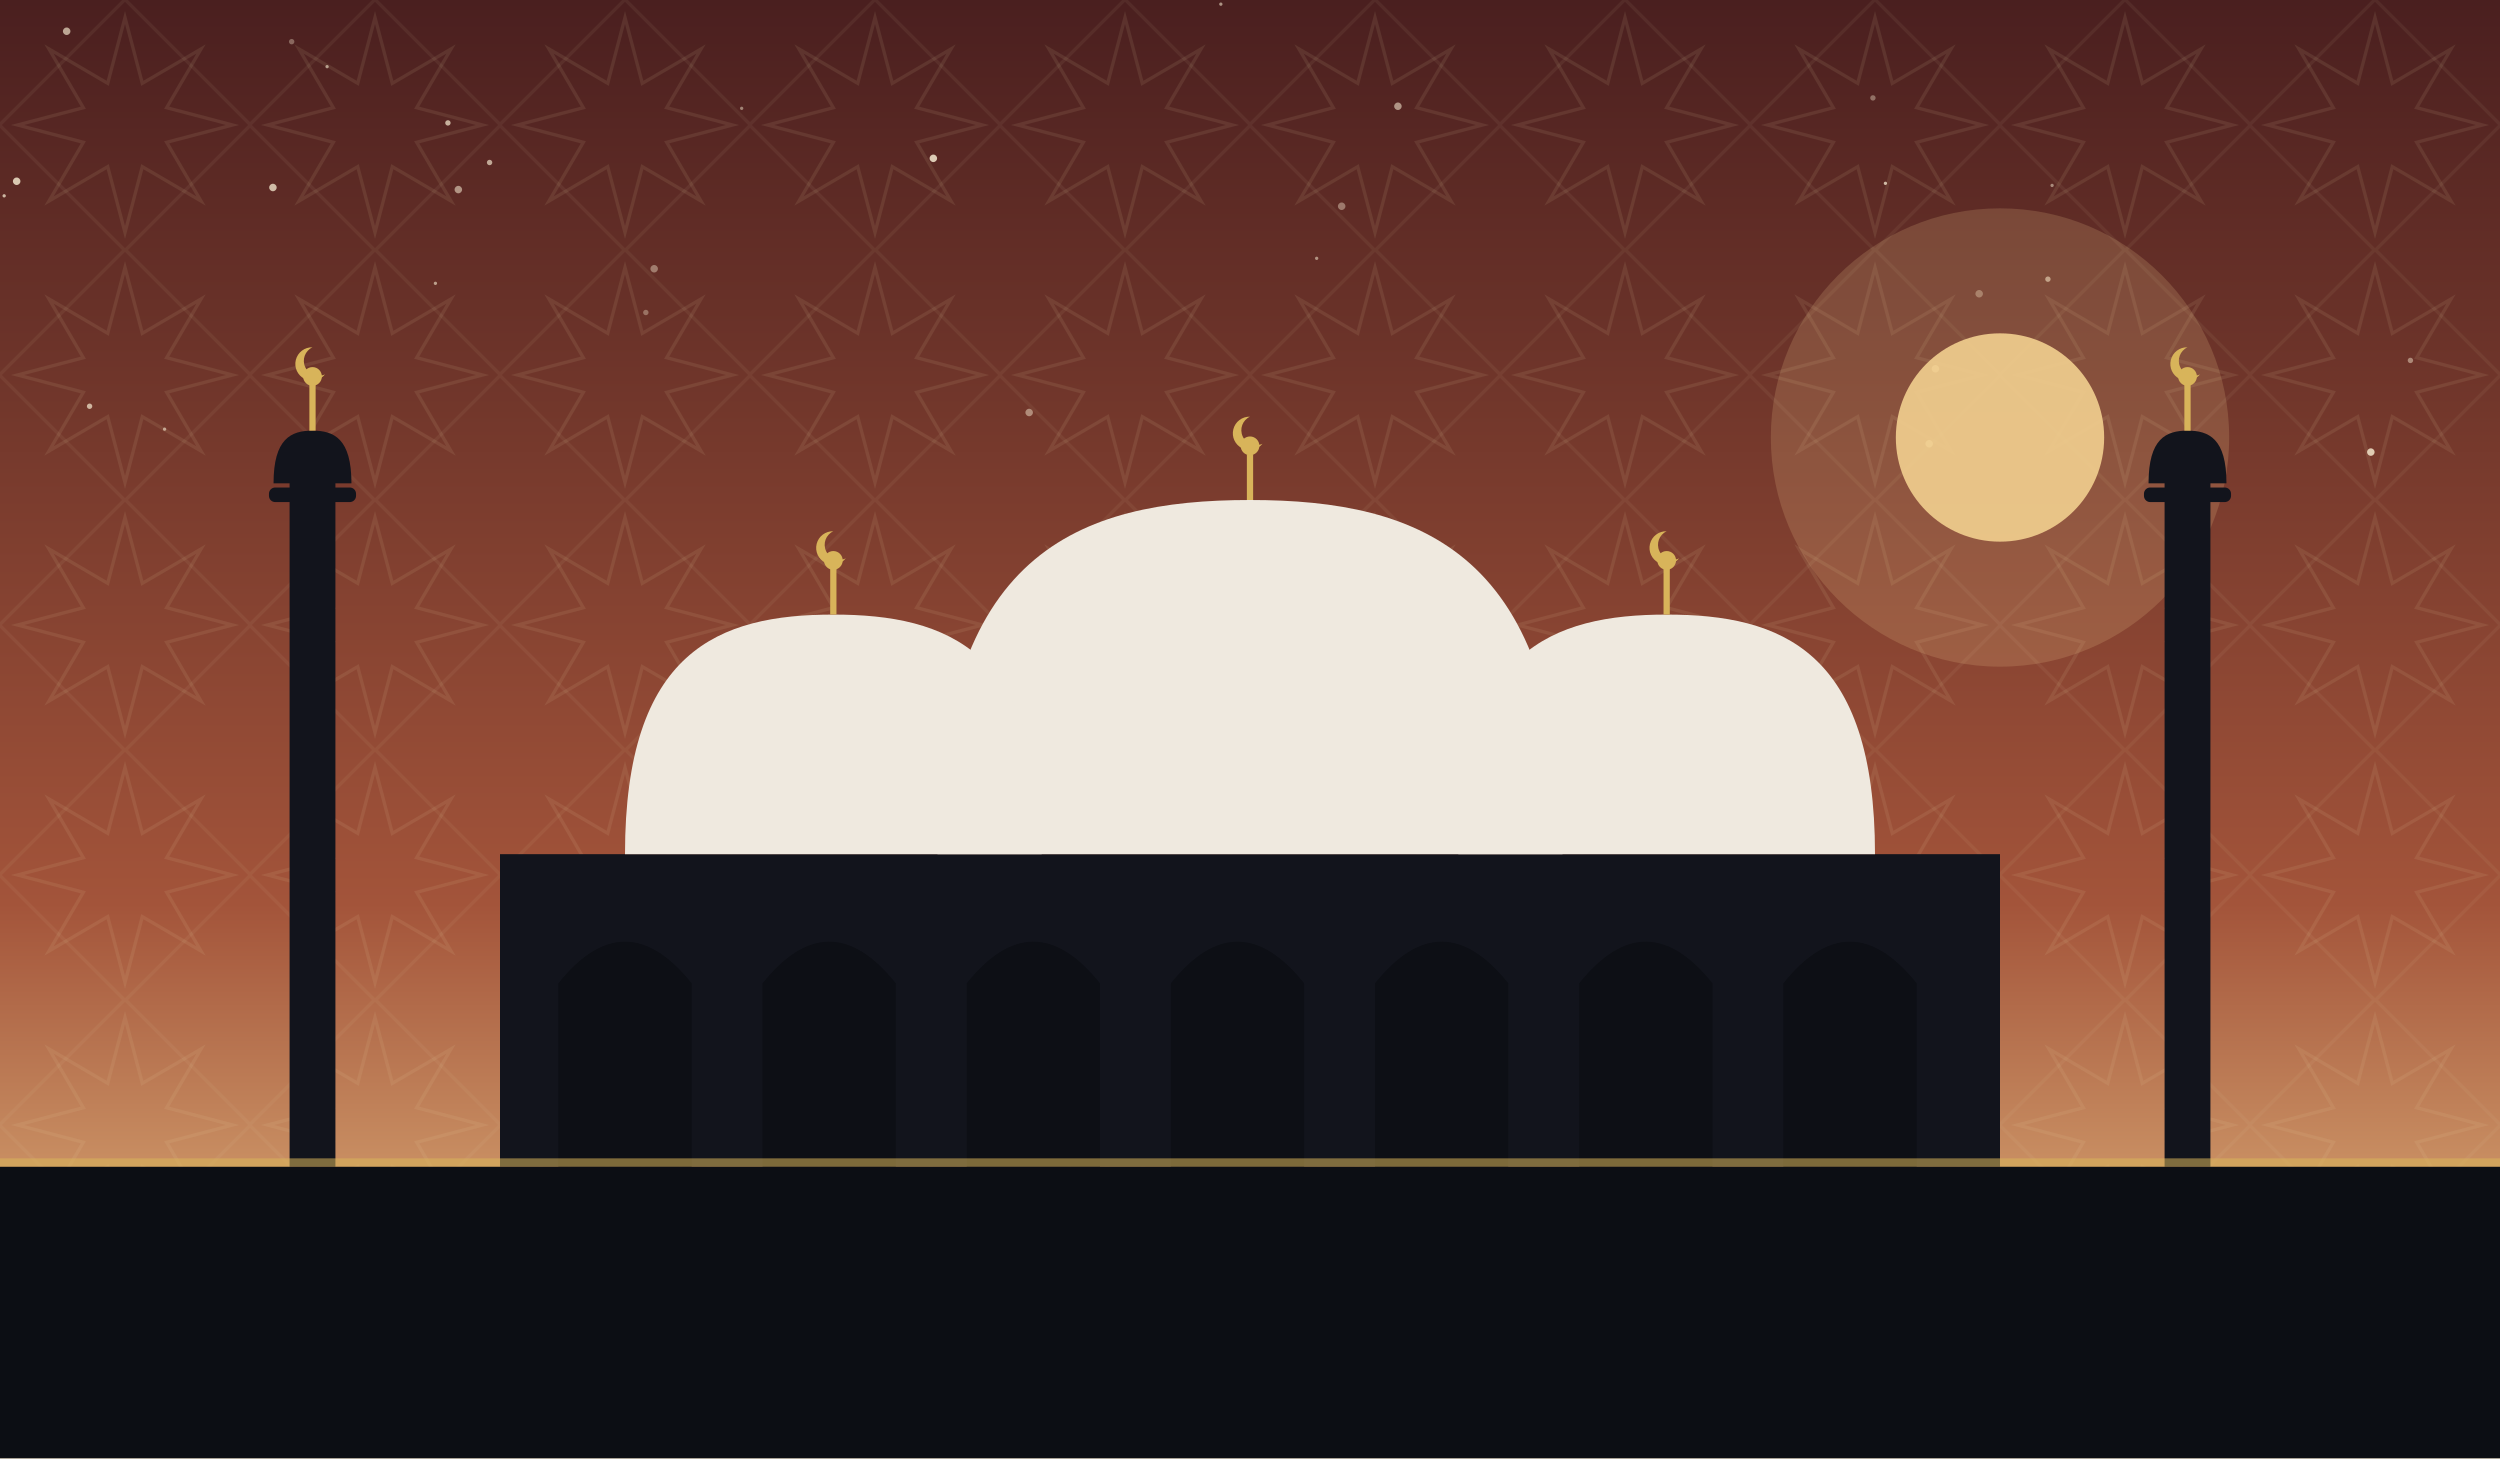
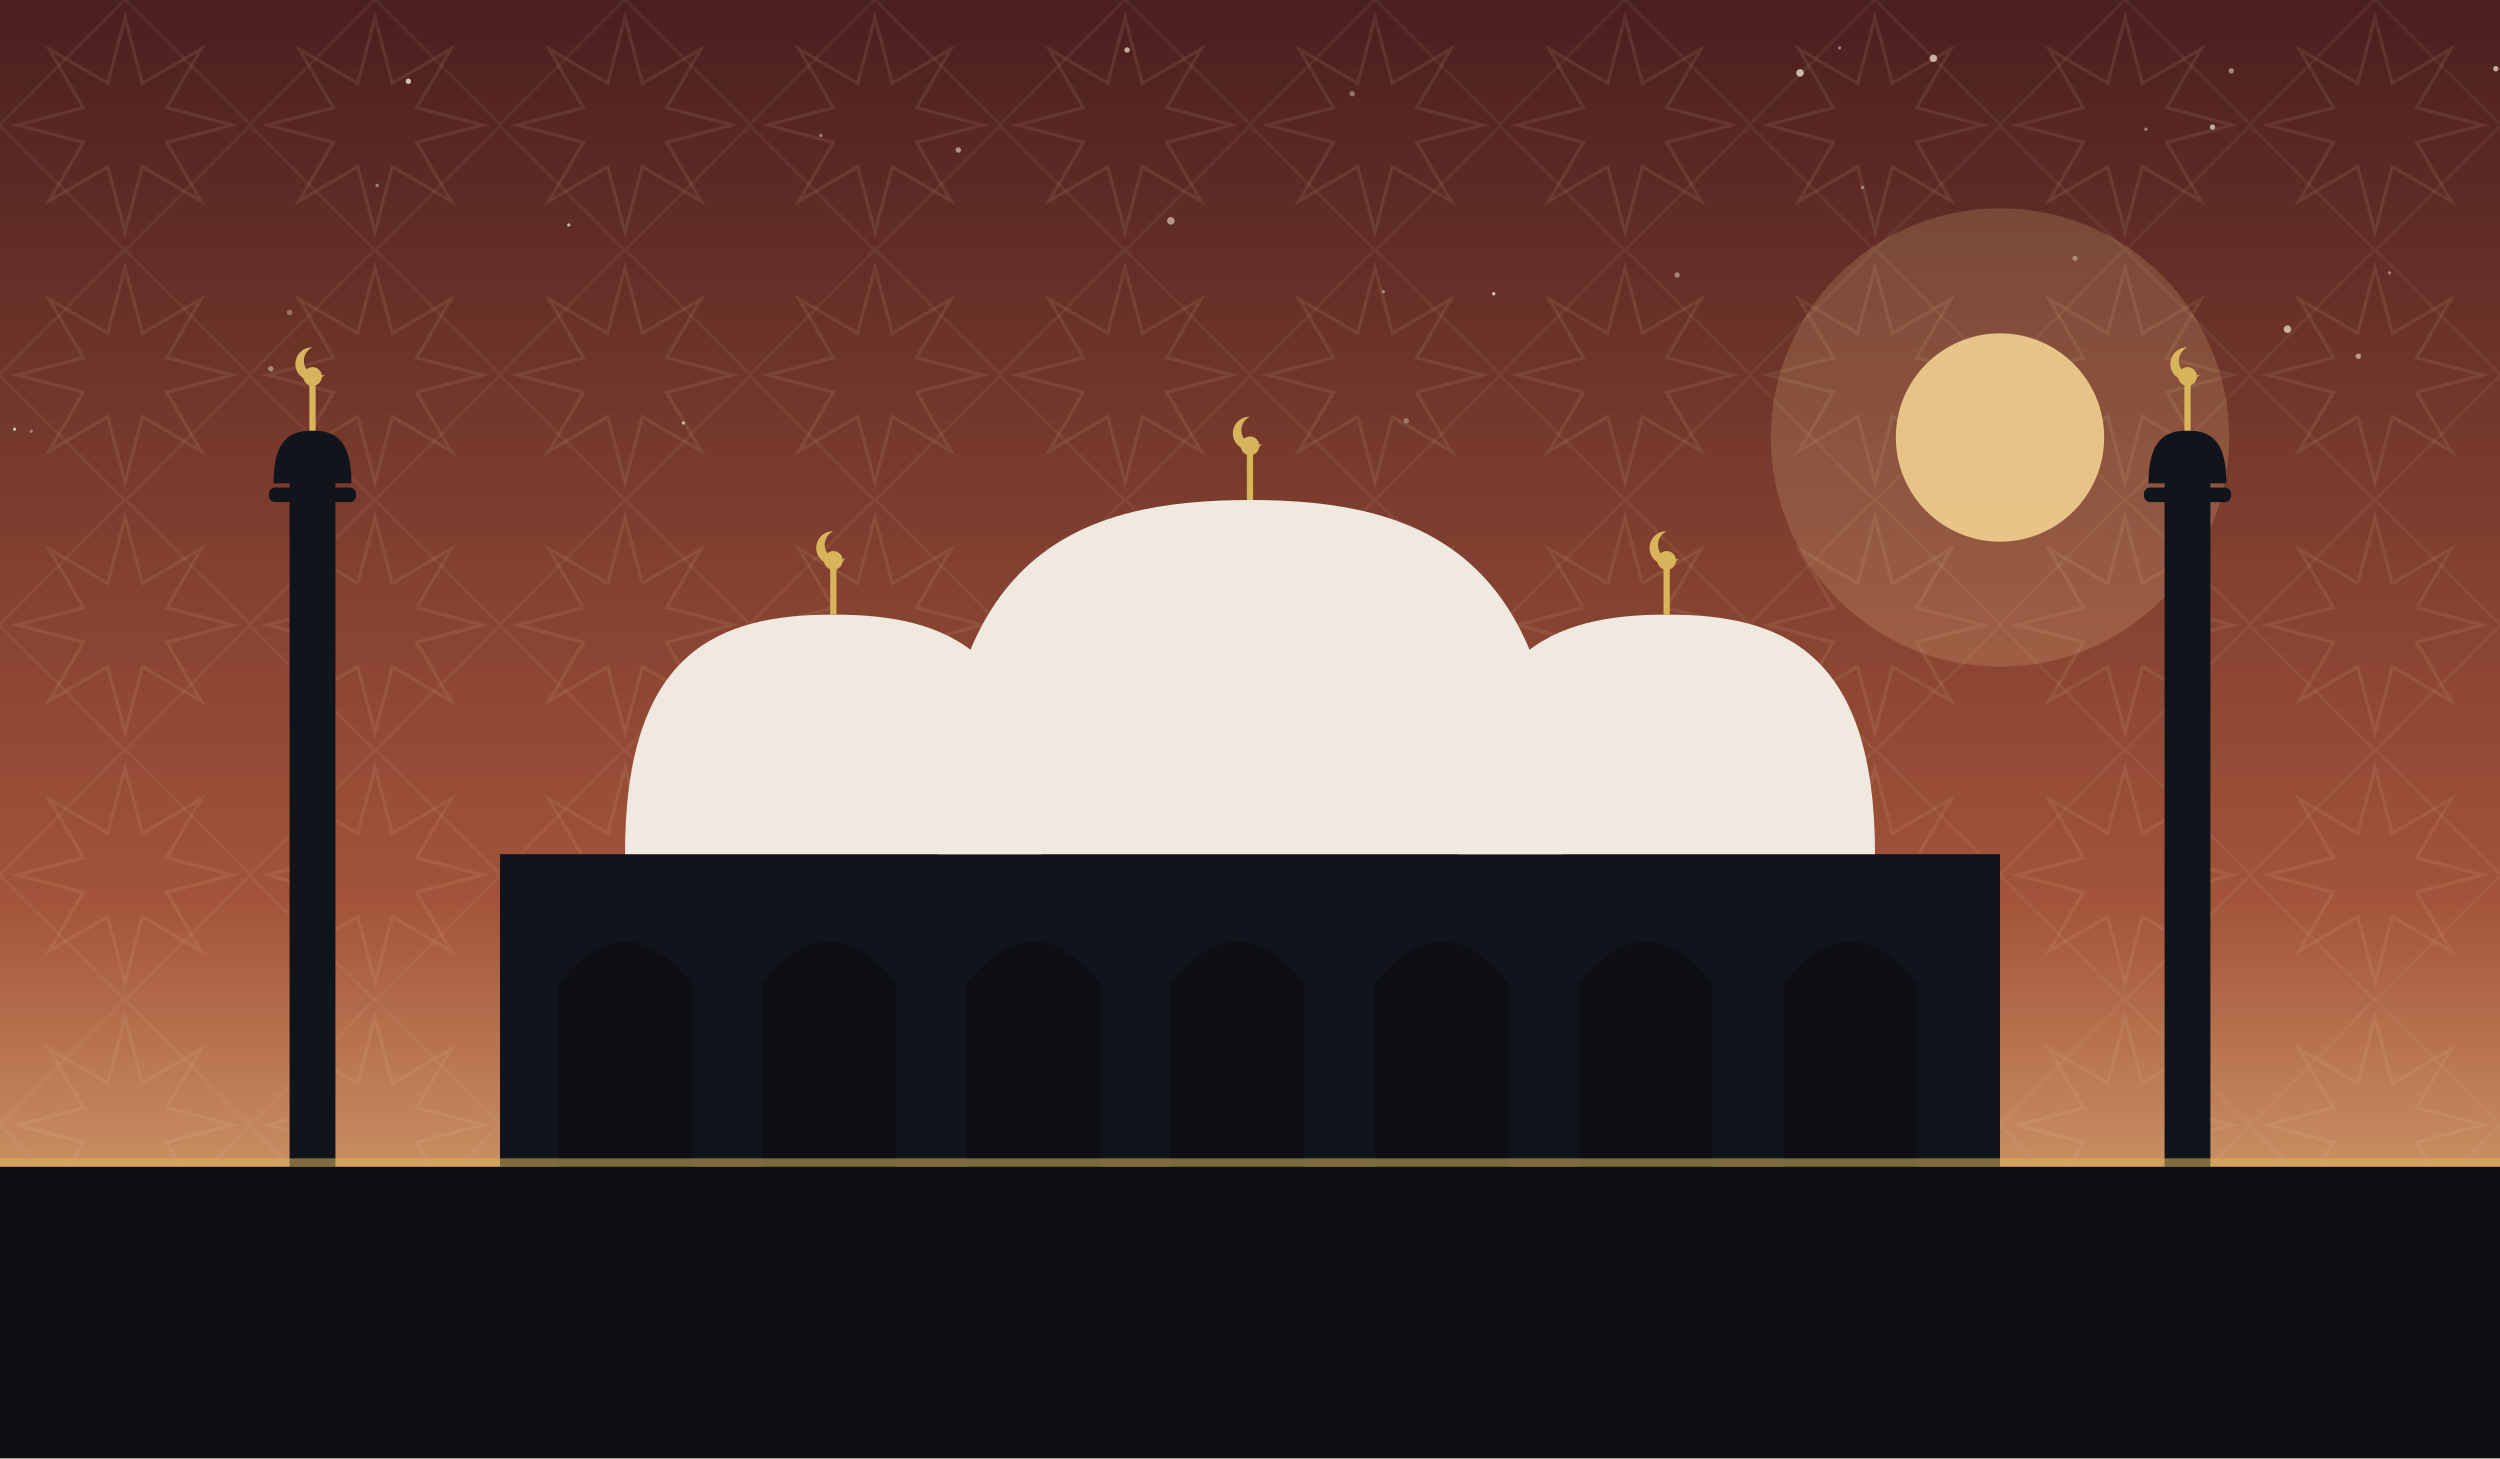
<svg xmlns="http://www.w3.org/2000/svg" viewBox="0 0 1200 700" role="img">
  <defs>
    <linearGradient id="sky" x1="0" y1="0" x2="0" y2="1">
      <stop offset="0" stop-color="#4a1f1f" />
      <stop offset="0.62" stop-color="#a3543a" />
      <stop offset="1" stop-color="#f2cf8f" />
    </linearGradient>
    <pattern id="g1" width="120" height="120" patternUnits="userSpaceOnUse">
      <polygon points="111.6,60.0 80.0,68.3 96.5,96.5 68.3,80.0 60.0,111.6 51.7,80.0 23.5,96.5 40.0,68.3 8.4,60.0 40.0,51.7 23.5,23.5 51.7,40.0 60.0,8.4 68.3,40.0 96.5,23.5 80.0,51.7" fill="none" stroke="#e8d9a8" stroke-width="1.6" opacity="0.1" />
      <rect x="17.4" y="17.4" width="85.2" height="85.2" fill="none" stroke="#e8d9a8" stroke-width="1.6" opacity="0.07" transform="rotate(45 60.0 60.0)" />
    </pattern>
  </defs>
  <rect width="1200" height="700" fill="url(#sky)" />
  <rect width="1200" height="700" fill="url(#g1)" />
-   <circle cx="310" cy="150" r="1.3" fill="#f7ecd2" opacity="0.35" />
-   <circle cx="8" cy="87" r="1.8" fill="#f7ecd2" opacity="0.81" />
-   <circle cx="899" cy="47" r="1.3" fill="#f7ecd2" opacity="0.38" />
-   <circle cx="79" cy="206" r="0.8" fill="#f7ecd2" opacity="0.59" />
-   <circle cx="356" cy="52" r="0.8" fill="#f7ecd2" opacity="0.47" />
-   <circle cx="314" cy="129" r="1.8" fill="#f7ecd2" opacity="0.41" />
-   <circle cx="985" cy="89" r="0.8" fill="#f7ecd2" opacity="0.50" />
-   <circle cx="905" cy="88" r="0.8" fill="#f7ecd2" opacity="0.75" />
-   <circle cx="2" cy="94" r="0.8" fill="#f7ecd2" opacity="0.73" />
-   <circle cx="220" cy="91" r="1.8" fill="#f7ecd2" opacity="0.55" />
-   <circle cx="671" cy="51" r="1.8" fill="#f7ecd2" opacity="0.56" />
-   <circle cx="131" cy="90" r="1.8" fill="#f7ecd2" opacity="0.75" />
-   <circle cx="448" cy="76" r="1.8" fill="#f7ecd2" opacity="0.83" />
-   <circle cx="926" cy="213" r="1.8" fill="#f7ecd2" opacity="0.73" />
-   <circle cx="1157" cy="173" r="1.3" fill="#f7ecd2" opacity="0.46" />
-   <circle cx="157" cy="32" r="0.8" fill="#f7ecd2" opacity="0.59" />
-   <circle cx="494" cy="198" r="1.8" fill="#f7ecd2" opacity="0.47" />
-   <circle cx="32" cy="15" r="1.8" fill="#f7ecd2" opacity="0.65" />
-   <circle cx="43" cy="195" r="1.3" fill="#f7ecd2" opacity="0.70" />
-   <circle cx="983" cy="134" r="1.3" fill="#f7ecd2" opacity="0.57" />
-   <circle cx="140" cy="20" r="1.3" fill="#f7ecd2" opacity="0.35" />
-   <circle cx="1138" cy="217" r="1.8" fill="#f7ecd2" opacity="0.81" />
-   <circle cx="929" cy="177" r="1.8" fill="#f7ecd2" opacity="0.68" />
-   <circle cx="209" cy="136" r="0.8" fill="#f7ecd2" opacity="0.59" />
-   <circle cx="586" cy="2" r="0.8" fill="#f7ecd2" opacity="0.57" />
-   <circle cx="644" cy="99" r="1.8" fill="#f7ecd2" opacity="0.41" />
-   <circle cx="215" cy="59" r="1.3" fill="#f7ecd2" opacity="0.70" />
-   <circle cx="235" cy="78" r="1.3" fill="#f7ecd2" opacity="0.65" />
-   <circle cx="632" cy="124" r="0.8" fill="#f7ecd2" opacity="0.53" />
-   <circle cx="950" cy="141" r="1.8" fill="#f7ecd2" opacity="0.35" />
+   <circle cx="1098" cy="158" r="1.8" fill="#f7ecd2" opacity="0.69" />
+   <circle cx="1132" cy="171" r="1.3" fill="#f7ecd2" opacity="0.57" />
+   <circle cx="151" cy="179" r="0.8" fill="#f7ecd2" opacity="0.64" />
+   <circle cx="675" cy="202" r="1.3" fill="#f7ecd2" opacity="0.35" />
+   <circle cx="664" cy="140" r="0.8" fill="#f7ecd2" opacity="0.45" />
+   <circle cx="1198" cy="33" r="1.3" fill="#f7ecd2" opacity="0.69" />
+   <circle cx="717" cy="141" r="0.8" fill="#f7ecd2" opacity="0.82" />
+   <circle cx="541" cy="24" r="1.3" fill="#f7ecd2" opacity="0.69" />
+   <circle cx="1030" cy="62" r="0.8" fill="#f7ecd2" opacity="0.45" />
+   <circle cx="864" cy="35" r="1.8" fill="#f7ecd2" opacity="0.75" />
+   <circle cx="883" cy="23" r="0.8" fill="#f7ecd2" opacity="0.44" />
+   <circle cx="7" cy="206" r="0.8" fill="#f7ecd2" opacity="0.77" />
+   <circle cx="996" cy="124" r="1.3" fill="#f7ecd2" opacity="0.39" />
+   <circle cx="130" cy="177" r="1.3" fill="#f7ecd2" opacity="0.45" />
+   <circle cx="649" cy="45" r="1.3" fill="#f7ecd2" opacity="0.40" />
+   <circle cx="273" cy="108" r="0.8" fill="#f7ecd2" opacity="0.69" />
+   <circle cx="562" cy="106" r="1.8" fill="#f7ecd2" opacity="0.57" />
+   <circle cx="196" cy="39" r="1.3" fill="#f7ecd2" opacity="0.79" />
+   <circle cx="15" cy="207" r="0.8" fill="#f7ecd2" opacity="0.40" />
+   <circle cx="139" cy="150" r="1.3" fill="#f7ecd2" opacity="0.35" />
+   <circle cx="928" cy="28" r="1.8" fill="#f7ecd2" opacity="0.69" />
+   <circle cx="1062" cy="61" r="1.3" fill="#f7ecd2" opacity="0.67" />
+   <circle cx="181" cy="89" r="0.8" fill="#f7ecd2" opacity="0.44" />
+   <circle cx="805" cy="132" r="1.3" fill="#f7ecd2" opacity="0.45" />
+   <circle cx="894" cy="90" r="0.8" fill="#f7ecd2" opacity="0.45" />
+   <circle cx="328" cy="203" r="0.8" fill="#f7ecd2" opacity="0.69" />
+   <circle cx="1147" cy="131" r="0.8" fill="#f7ecd2" opacity="0.42" />
+   <circle cx="1071" cy="34" r="1.3" fill="#f7ecd2" opacity="0.49" />
+   <circle cx="460" cy="72" r="1.3" fill="#f7ecd2" opacity="0.55" />
+   <circle cx="394" cy="65" r="0.8" fill="#f7ecd2" opacity="0.45" />
  <circle cx="960" cy="210" r="110" fill="#f2cf8f" opacity="0.18" />
  <circle cx="960" cy="210" r="50" fill="#f2cf8f" opacity="0.9" />
  <rect x="240" y="410" width="720" height="150" fill="#12141c" />
  <path d="M 268 560 L 268 472 Q 300 432 332 472 L 332 560 Z" fill="#0c0e14" opacity="0.9" />
  <path d="M 366 560 L 366 472 Q 398 432 430 472 L 430 560 Z" fill="#0c0e14" opacity="0.9" />
  <path d="M 464 560 L 464 472 Q 496 432 528 472 L 528 560 Z" fill="#0c0e14" opacity="0.9" />
  <path d="M 562 560 L 562 472 Q 594 432 626 472 L 626 560 Z" fill="#0c0e14" opacity="0.9" />
  <path d="M 660 560 L 660 472 Q 692 432 724 472 L 724 560 Z" fill="#0c0e14" opacity="0.9" />
  <path d="M 758 560 L 758 472 Q 790 432 822 472 L 822 560 Z" fill="#0c0e14" opacity="0.9" />
  <path d="M 856 560 L 856 472 Q 888 432 920 472 L 920 560 Z" fill="#0c0e14" opacity="0.9" />
  <path d="M 450 410 C 450 265.5, 517.5 240, 600 240 C 682.5 240, 750 265.5, 750 410 Z" fill="#efe9df" />
  <line x1="600" y1="240" x2="600" y2="218" stroke="#d8b45a" stroke-width="3" />
  <circle cx="600" cy="214" r="4.5" fill="#d8b45a" />
  <path d="M 600 200 a 8 8 0 1 0 6 13 a 6.4 6.4 0 1 1 -6 -13 Z" fill="#d8b45a" />
  <path d="M 300 410 C 300 312.25, 345.0 295, 400 295 C 455.0 295, 500 312.25, 500 410 Z" fill="#efe9df" />
  <line x1="400" y1="295" x2="400" y2="273" stroke="#d8b45a" stroke-width="3" />
  <circle cx="400" cy="269" r="4.5" fill="#d8b45a" />
  <path d="M 400 255 a 8 8 0 1 0 6 13 a 6.4 6.4 0 1 1 -6 -13 Z" fill="#d8b45a" />
  <path d="M 700 410 C 700 312.25, 745.0 295, 800 295 C 855.0 295, 900 312.25, 900 410 Z" fill="#efe9df" />
  <line x1="800" y1="295" x2="800" y2="273" stroke="#d8b45a" stroke-width="3" />
  <circle cx="800" cy="269" r="4.5" fill="#d8b45a" />
  <path d="M 800 255 a 8 8 0 1 0 6 13 a 6.4 6.4 0 1 1 -6 -13 Z" fill="#d8b45a" />
  <rect x="139.0" y="230" width="22" height="330" fill="#12141c" />
  <rect x="129.1" y="234" width="41.8" height="7" rx="3" fill="#12141c" />
  <path d="M 131.3 232 C 131.3 210.495, 139.715 206.7, 150 206.7 C 160.285 206.7, 168.7 210.495, 168.7 232 Z" fill="#12141c" />
  <line x1="150" y1="206.7" x2="150" y2="184.7" stroke="#d8b45a" stroke-width="3" />
  <circle cx="150" cy="180.7" r="4.5" fill="#d8b45a" />
  <path d="M 150 166.7 a 8 8 0 1 0 6 13 a 6.4 6.4 0 1 1 -6 -13 Z" fill="#d8b45a" />
  <rect x="1039.0" y="230" width="22" height="330" fill="#12141c" />
  <rect x="1029.1" y="234" width="41.8" height="7" rx="3" fill="#12141c" />
  <path d="M 1031.3 232 C 1031.3 210.495, 1039.715 206.7, 1050 206.7 C 1060.285 206.7, 1068.7 210.495, 1068.7 232 Z" fill="#12141c" />
  <line x1="1050" y1="206.7" x2="1050" y2="184.7" stroke="#d8b45a" stroke-width="3" />
  <circle cx="1050" cy="180.7" r="4.5" fill="#d8b45a" />
  <path d="M 1050 166.7 a 8 8 0 1 0 6 13 a 6.4 6.4 0 1 1 -6 -13 Z" fill="#d8b45a" />
  <rect x="0" y="560" width="1200" height="140" fill="#0c0e14" />
  <rect x="0" y="556" width="1200" height="4" fill="#d8b45a" opacity="0.55" />
</svg>
